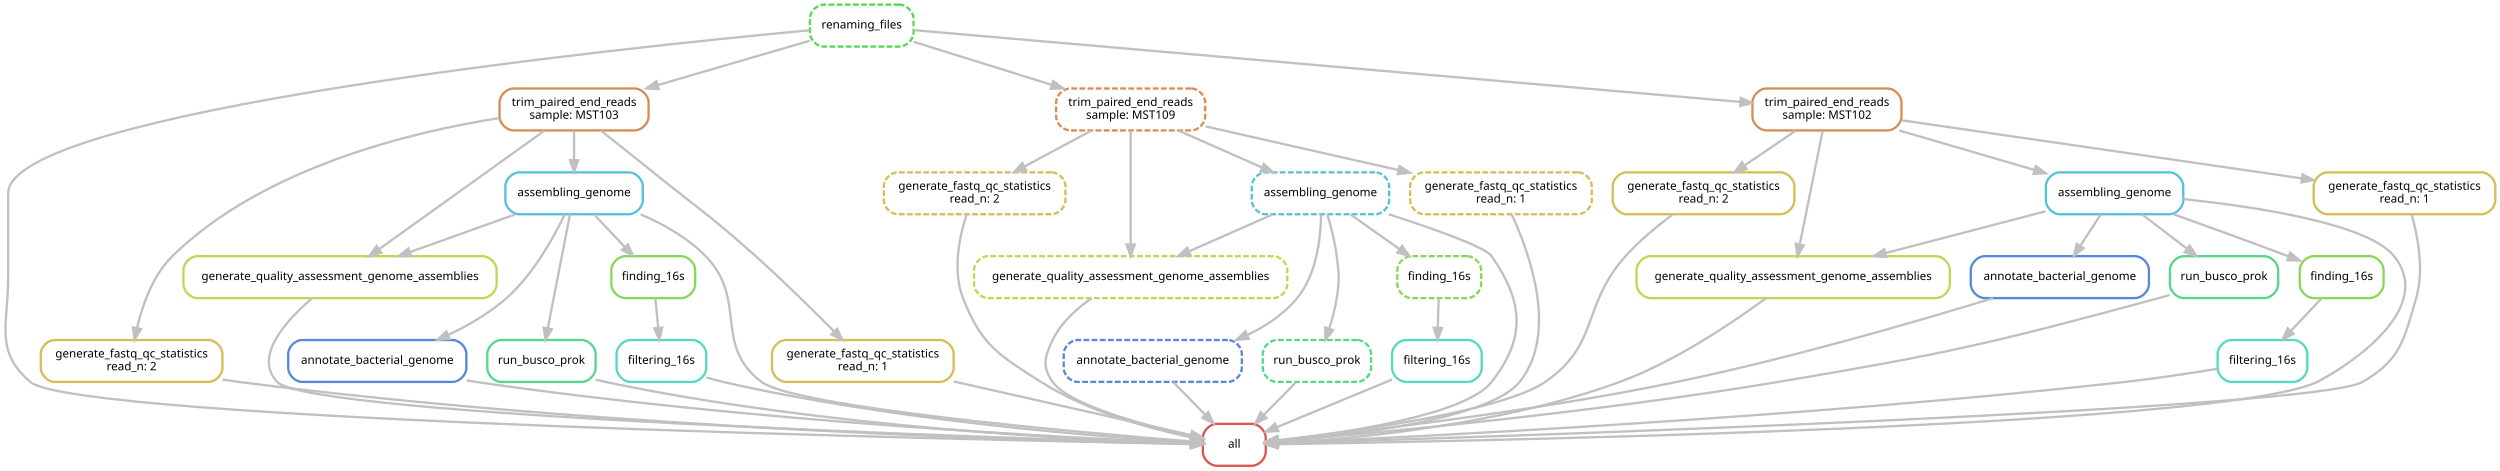
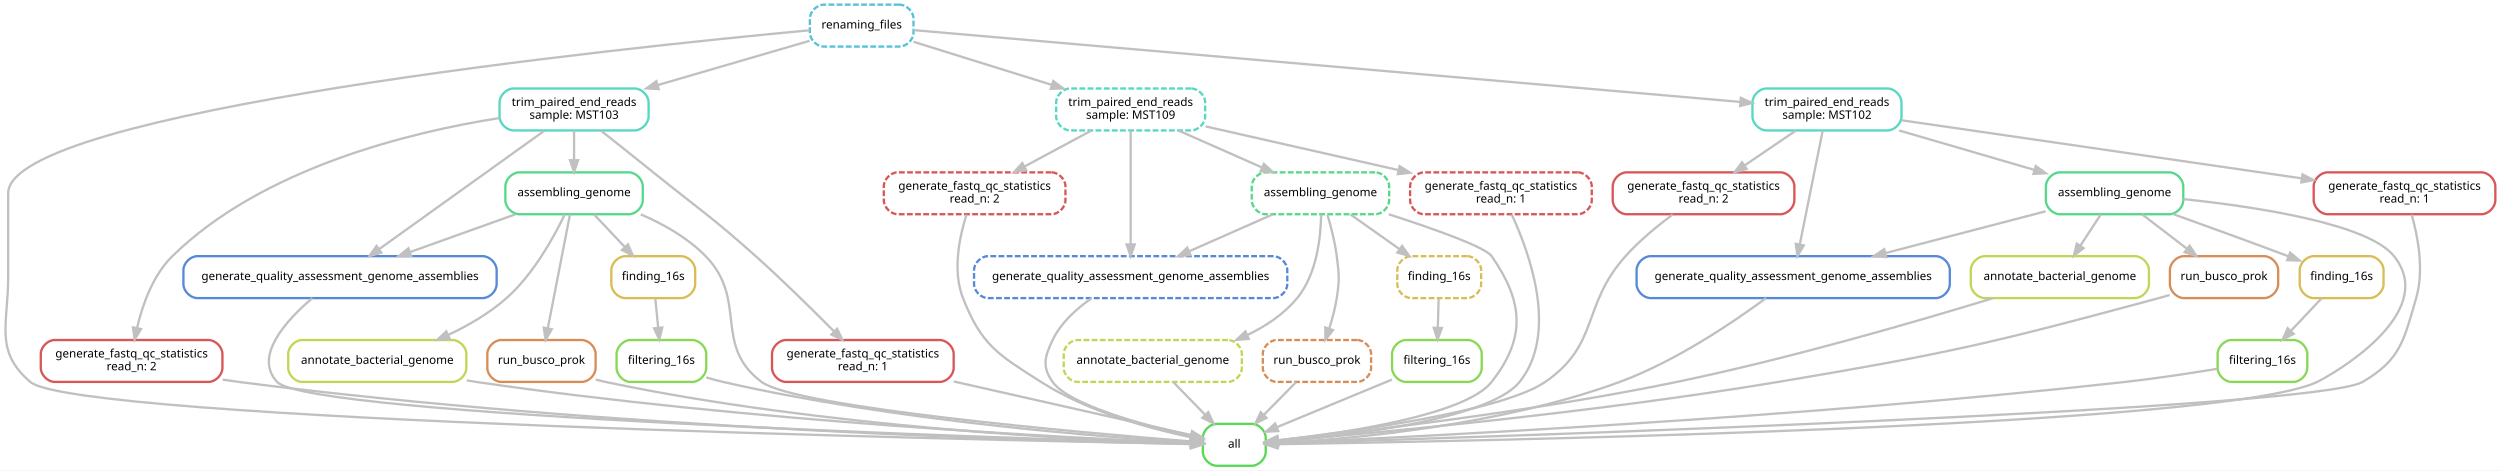
<svg xmlns="http://www.w3.org/2000/svg" width="2147pt" height="404pt" viewBox="0.00 0.00 2147.02 404.00">
  <g id="graph0" class="graph" transform="scale(1 1) rotate(0) translate(4 400)">
    <polygon fill="#ffffff" stroke="transparent" points="-4,4 -4,-400 2143.018,-400 2143.018,4 -4,4" />
    <g id="node1" class="node">
-       <path fill="none" stroke="#d85656" stroke-width="2" d="M1071.018,-36C1071.018,-36 1041.018,-36 1041.018,-36 1035.018,-36 1029.018,-30 1029.018,-24 1029.018,-24 1029.018,-12 1029.018,-12 1029.018,-6 1035.018,0 1041.018,0 1041.018,0 1071.018,0 1071.018,0 1077.018,0 1083.018,-6 1083.018,-12 1083.018,-12 1083.018,-24 1083.018,-24 1083.018,-30 1077.018,-36 1071.018,-36" />
+       <path fill="none" stroke="#59d856" stroke-width="2" d="M1071.018,-36C1071.018,-36 1041.018,-36 1041.018,-36 1035.018,-36 1029.018,-30 1029.018,-24 1029.018,-24 1029.018,-12 1029.018,-12 1029.018,-6 1035.018,0 1041.018,0 1041.018,0 1071.018,0 1071.018,0 1077.018,0 1083.018,-6 1083.018,-12 1083.018,-12 1083.018,-24 1083.018,-24 1083.018,-30 1077.018,-36 1071.018,-36" />
      <text text-anchor="middle" x="1056.018" y="-15.5" font-family="sans" font-size="10.00" fill="#000000">all</text>
    </g>
    <g id="node2" class="node">
-       <path fill="none" stroke="#59d856" stroke-width="2" stroke-dasharray="5,2" d="M768.518,-396C768.518,-396 703.518,-396 703.518,-396 697.518,-396 691.518,-390 691.518,-384 691.518,-384 691.518,-372 691.518,-372 691.518,-366 697.518,-360 703.518,-360 703.518,-360 768.518,-360 768.518,-360 774.518,-360 780.518,-366 780.518,-372 780.518,-372 780.518,-384 780.518,-384 780.518,-390 774.518,-396 768.518,-396" />
+       <path fill="none" stroke="#56c1d8" stroke-width="2" stroke-dasharray="5,2" d="M768.518,-396C768.518,-396 703.518,-396 703.518,-396 697.518,-396 691.518,-390 691.518,-384 691.518,-384 691.518,-372 691.518,-372 691.518,-366 697.518,-360 703.518,-360 703.518,-360 768.518,-360 768.518,-360 774.518,-360 780.518,-366 780.518,-372 780.518,-372 780.518,-384 780.518,-384 780.518,-390 774.518,-396 768.518,-396" />
      <text text-anchor="middle" x="736.018" y="-375.5" font-family="sans" font-size="10.00" fill="#000000">renaming_files</text>
    </g>
    <g id="edge1" class="edge">
      <path fill="none" stroke="#c0c0c0" stroke-width="2" d="M691.269,-373.994C532.124,-359.155 3.018,-304.519 3.018,-234 3.018,-234 3.018,-234 3.018,-162 3.018,-121.118 -9.053,-98.569 22.018,-72 60.654,-38.961 838.591,-22.143 1018.92,-18.68" />
      <polygon fill="#c0c0c0" stroke="#c0c0c0" stroke-width="2" points="1019.043,-22.178 1028.975,-18.489 1018.91,-15.18 1019.043,-22.178" />
    </g>
    <g id="node4" class="node">
-       <path fill="none" stroke="#d88d56" stroke-width="2" d="M541.018,-324C541.018,-324 437.018,-324 437.018,-324 431.018,-324 425.018,-318 425.018,-312 425.018,-312 425.018,-300 425.018,-300 425.018,-294 431.018,-288 437.018,-288 437.018,-288 541.018,-288 541.018,-288 547.018,-288 553.018,-294 553.018,-300 553.018,-300 553.018,-312 553.018,-312 553.018,-318 547.018,-324 541.018,-324" />
+       <path fill="none" stroke="#56d8c1" stroke-width="2" d="M541.018,-324C541.018,-324 437.018,-324 437.018,-324 431.018,-324 425.018,-318 425.018,-312 425.018,-312 425.018,-300 425.018,-300 425.018,-294 431.018,-288 437.018,-288 437.018,-288 541.018,-288 541.018,-288 547.018,-288 553.018,-294 553.018,-300 553.018,-300 553.018,-312 553.018,-312 553.018,-318 547.018,-324 541.018,-324" />
      <text text-anchor="middle" x="489.018" y="-309" font-family="sans" font-size="10.00" fill="#000000">trim_paired_end_reads</text>
      <text text-anchor="middle" x="489.018" y="-298" font-family="sans" font-size="10.00" fill="#000000">sample: MST103</text>
    </g>
    <g id="edge24" class="edge">
      <path fill="none" stroke="#c0c0c0" stroke-width="2" d="M691.288,-364.961C654.917,-354.359 602.903,-339.197 560.729,-326.904" />
      <polygon fill="#c0c0c0" stroke="#c0c0c0" stroke-width="2" points="561.645,-323.525 551.065,-324.087 559.686,-330.245 561.645,-323.525" />
    </g>
    <g id="node6" class="node">
-       <path fill="none" stroke="#d88d56" stroke-width="2" stroke-dasharray="5,2" d="M1019.018,-324C1019.018,-324 915.018,-324 915.018,-324 909.018,-324 903.018,-318 903.018,-312 903.018,-312 903.018,-300 903.018,-300 903.018,-294 909.018,-288 915.018,-288 915.018,-288 1019.018,-288 1019.018,-288 1025.018,-288 1031.018,-294 1031.018,-300 1031.018,-300 1031.018,-312 1031.018,-312 1031.018,-318 1025.018,-324 1019.018,-324" />
+       <path fill="none" stroke="#56d8c1" stroke-width="2" stroke-dasharray="5,2" d="M1019.018,-324C1019.018,-324 915.018,-324 915.018,-324 909.018,-324 903.018,-318 903.018,-312 903.018,-312 903.018,-300 903.018,-300 903.018,-294 909.018,-288 915.018,-288 915.018,-288 1019.018,-288 1019.018,-288 1025.018,-288 1031.018,-294 1031.018,-300 1031.018,-300 1031.018,-312 1031.018,-312 1031.018,-318 1025.018,-324 1019.018,-324" />
      <text text-anchor="middle" x="967.018" y="-309" font-family="sans" font-size="10.00" fill="#000000">trim_paired_end_reads</text>
      <text text-anchor="middle" x="967.018" y="-298" font-family="sans" font-size="10.00" fill="#000000">sample: MST109</text>
    </g>
    <g id="edge26" class="edge">
      <path fill="none" stroke="#c0c0c0" stroke-width="2" d="M780.557,-364.118C814.135,-353.652 860.776,-339.114 899.01,-327.197" />
      <polygon fill="#c0c0c0" stroke="#c0c0c0" stroke-width="2" points="900.538,-330.387 909.043,-324.07 898.455,-323.704 900.538,-330.387" />
    </g>
    <g id="node8" class="node">
-       <path fill="none" stroke="#d88d56" stroke-width="2" d="M1617.018,-324C1617.018,-324 1513.018,-324 1513.018,-324 1507.018,-324 1501.018,-318 1501.018,-312 1501.018,-312 1501.018,-300 1501.018,-300 1501.018,-294 1507.018,-288 1513.018,-288 1513.018,-288 1617.018,-288 1617.018,-288 1623.018,-288 1629.018,-294 1629.018,-300 1629.018,-300 1629.018,-312 1629.018,-312 1629.018,-318 1623.018,-324 1617.018,-324" />
+       <path fill="none" stroke="#56d8c1" stroke-width="2" d="M1617.018,-324C1617.018,-324 1513.018,-324 1513.018,-324 1507.018,-324 1501.018,-318 1501.018,-312 1501.018,-312 1501.018,-300 1501.018,-300 1501.018,-294 1507.018,-288 1513.018,-288 1513.018,-288 1617.018,-288 1617.018,-288 1623.018,-288 1629.018,-294 1629.018,-300 1629.018,-300 1629.018,-312 1629.018,-312 1629.018,-318 1623.018,-324 1617.018,-324" />
      <text text-anchor="middle" x="1565.018" y="-309" font-family="sans" font-size="10.00" fill="#000000">trim_paired_end_reads</text>
      <text text-anchor="middle" x="1565.018" y="-298" font-family="sans" font-size="10.00" fill="#000000">sample: MST102</text>
    </g>
    <g id="edge28" class="edge">
      <path fill="none" stroke="#c0c0c0" stroke-width="2" d="M780.588,-374.129C915.798,-362.386 1322.333,-327.077 1490.721,-312.453" />
      <polygon fill="#c0c0c0" stroke="#c0c0c0" stroke-width="2" points="1491.078,-315.935 1500.738,-311.583 1490.473,-308.961 1491.078,-315.935" />
    </g>
    <g id="node3" class="node">
-       <path fill="none" stroke="#d8bc56" stroke-width="2" d="M803.018,-108C803.018,-108 671.018,-108 671.018,-108 665.018,-108 659.018,-102 659.018,-96 659.018,-96 659.018,-84 659.018,-84 659.018,-78 665.018,-72 671.018,-72 671.018,-72 803.018,-72 803.018,-72 809.018,-72 815.018,-78 815.018,-84 815.018,-84 815.018,-96 815.018,-96 815.018,-102 809.018,-108 803.018,-108" />
+       <path fill="none" stroke="#d85656" stroke-width="2" d="M803.018,-108C803.018,-108 671.018,-108 671.018,-108 665.018,-108 659.018,-102 659.018,-96 659.018,-96 659.018,-84 659.018,-84 659.018,-78 665.018,-72 671.018,-72 671.018,-72 803.018,-72 803.018,-72 809.018,-72 815.018,-78 815.018,-84 815.018,-84 815.018,-96 815.018,-96 815.018,-102 809.018,-108 803.018,-108" />
      <text text-anchor="middle" x="737.018" y="-93" font-family="sans" font-size="10.00" fill="#000000">generate_fastq_qc_statistics</text>
      <text text-anchor="middle" x="737.018" y="-82" font-family="sans" font-size="10.00" fill="#000000">read_n: 1</text>
    </g>
    <g id="edge2" class="edge">
      <path fill="none" stroke="#c0c0c0" stroke-width="2" d="M815.054,-72.387C879.802,-57.773 969.034,-37.633 1018.741,-26.413" />
      <polygon fill="#c0c0c0" stroke="#c0c0c0" stroke-width="2" points="1019.741,-29.776 1028.725,-24.16 1018.2,-22.948 1019.741,-29.776" />
    </g>
    <g id="edge23" class="edge">
      <path fill="none" stroke="#c0c0c0" stroke-width="2" d="M512.061,-287.836C525.26,-277.399 542.112,-264.015 557.018,-252 596.361,-220.286 607.363,-213.702 645.018,-180 668.472,-159.007 693.973,-133.865 712.165,-115.497" />
      <polygon fill="#c0c0c0" stroke="#c0c0c0" stroke-width="2" points="714.957,-117.65 719.487,-108.072 709.973,-112.735 714.957,-117.65" />
    </g>
    <g id="node9" class="node">
-       <path fill="none" stroke="#d8bc56" stroke-width="2" d="M175.018,-108C175.018,-108 43.018,-108 43.018,-108 37.018,-108 31.018,-102 31.018,-96 31.018,-96 31.018,-84 31.018,-84 31.018,-78 37.018,-72 43.018,-72 43.018,-72 175.018,-72 175.018,-72 181.018,-72 187.018,-78 187.018,-84 187.018,-84 187.018,-96 187.018,-96 187.018,-102 181.018,-108 175.018,-108" />
+       <path fill="none" stroke="#d85656" stroke-width="2" d="M175.018,-108C175.018,-108 43.018,-108 43.018,-108 37.018,-108 31.018,-102 31.018,-96 31.018,-96 31.018,-84 31.018,-84 31.018,-78 37.018,-72 43.018,-72 43.018,-72 175.018,-72 175.018,-72 181.018,-72 187.018,-78 187.018,-84 187.018,-84 187.018,-96 187.018,-96 187.018,-102 181.018,-108 175.018,-108" />
      <text text-anchor="middle" x="109.018" y="-93" font-family="sans" font-size="10.00" fill="#000000">generate_fastq_qc_statistics</text>
      <text text-anchor="middle" x="109.018" y="-82" font-family="sans" font-size="10.00" fill="#000000">read_n: 2</text>
    </g>
    <g id="edge29" class="edge">
      <path fill="none" stroke="#c0c0c0" stroke-width="2" d="M424.928,-298.629C348.559,-286.617 221.573,-255.964 144.018,-180 127.165,-163.493 118.264,-137.942 113.666,-118.275" />
      <polygon fill="#c0c0c0" stroke="#c0c0c0" stroke-width="2" points="117.058,-117.399 111.582,-108.329 110.207,-118.834 117.058,-117.399" />
    </g>
    <g id="node12" class="node">
-       <path fill="none" stroke="#56c1d8" stroke-width="2" d="M536.018,-252C536.018,-252 442.018,-252 442.018,-252 436.018,-252 430.018,-246 430.018,-240 430.018,-240 430.018,-228 430.018,-228 430.018,-222 436.018,-216 442.018,-216 442.018,-216 536.018,-216 536.018,-216 542.018,-216 548.018,-222 548.018,-228 548.018,-228 548.018,-240 548.018,-240 548.018,-246 542.018,-252 536.018,-252" />
+       <path fill="none" stroke="#56d88a" stroke-width="2" d="M536.018,-252C536.018,-252 442.018,-252 442.018,-252 436.018,-252 430.018,-246 430.018,-240 430.018,-240 430.018,-228 430.018,-228 430.018,-222 436.018,-216 442.018,-216 442.018,-216 536.018,-216 536.018,-216 542.018,-216 548.018,-222 548.018,-228 548.018,-228 548.018,-240 548.018,-240 548.018,-246 542.018,-252 536.018,-252" />
      <text text-anchor="middle" x="489.018" y="-231.5" font-family="sans" font-size="10.00" fill="#000000">assembling_genome</text>
    </g>
    <g id="edge32" class="edge">
      <path fill="none" stroke="#c0c0c0" stroke-width="2" d="M489.018,-287.831C489.018,-280.131 489.018,-270.974 489.018,-262.417" />
      <polygon fill="#c0c0c0" stroke="#c0c0c0" stroke-width="2" points="492.518,-262.413 489.018,-252.413 485.518,-262.413 492.518,-262.413" />
    </g>
    <g id="node15" class="node">
-       <path fill="none" stroke="#bed856" stroke-width="2" d="M410.518,-180C410.518,-180 165.518,-180 165.518,-180 159.518,-180 153.518,-174 153.518,-168 153.518,-168 153.518,-156 153.518,-156 153.518,-150 159.518,-144 165.518,-144 165.518,-144 410.518,-144 410.518,-144 416.518,-144 422.518,-150 422.518,-156 422.518,-156 422.518,-168 422.518,-168 422.518,-174 416.518,-180 410.518,-180" />
+       <path fill="none" stroke="#568ad8" stroke-width="2" d="M410.518,-180C410.518,-180 165.518,-180 165.518,-180 159.518,-180 153.518,-174 153.518,-168 153.518,-168 153.518,-156 153.518,-156 153.518,-150 159.518,-144 165.518,-144 165.518,-144 410.518,-144 410.518,-144 416.518,-144 422.518,-150 422.518,-156 422.518,-156 422.518,-168 422.518,-168 422.518,-174 416.518,-180 410.518,-180" />
      <text text-anchor="middle" x="288.018" y="-159.5" font-family="sans" font-size="10.00" fill="#000000">generate_quality_assessment_genome_assemblies</text>
    </g>
    <g id="edge36" class="edge">
      <path fill="none" stroke="#c0c0c0" stroke-width="2" d="M463.561,-287.762C427.541,-261.957 361.64,-214.744 321.634,-186.083" />
      <polygon fill="#c0c0c0" stroke="#c0c0c0" stroke-width="2" points="323.435,-183.068 313.268,-180.09 319.358,-188.759 323.435,-183.068" />
    </g>
    <g id="node5" class="node">
-       <path fill="none" stroke="#d8bc56" stroke-width="2" stroke-dasharray="5,2" d="M1351.018,-252C1351.018,-252 1219.018,-252 1219.018,-252 1213.018,-252 1207.018,-246 1207.018,-240 1207.018,-240 1207.018,-228 1207.018,-228 1207.018,-222 1213.018,-216 1219.018,-216 1219.018,-216 1351.018,-216 1351.018,-216 1357.018,-216 1363.018,-222 1363.018,-228 1363.018,-228 1363.018,-240 1363.018,-240 1363.018,-246 1357.018,-252 1351.018,-252" />
+       <path fill="none" stroke="#d85656" stroke-width="2" stroke-dasharray="5,2" d="M1351.018,-252C1351.018,-252 1219.018,-252 1219.018,-252 1213.018,-252 1207.018,-246 1207.018,-240 1207.018,-240 1207.018,-228 1207.018,-228 1207.018,-222 1213.018,-216 1219.018,-216 1219.018,-216 1351.018,-216 1351.018,-216 1357.018,-216 1363.018,-222 1363.018,-228 1363.018,-228 1363.018,-240 1363.018,-240 1363.018,-246 1357.018,-252 1351.018,-252" />
      <text text-anchor="middle" x="1285.018" y="-237" font-family="sans" font-size="10.00" fill="#000000">generate_fastq_qc_statistics</text>
      <text text-anchor="middle" x="1285.018" y="-226" font-family="sans" font-size="10.00" fill="#000000">read_n: 1</text>
    </g>
    <g id="edge3" class="edge">
      <path fill="none" stroke="#c0c0c0" stroke-width="2" d="M1294.247,-215.853C1309.415,-183.182 1334.742,-113.967 1301.018,-72 1275.42,-40.146 1155.717,-25.977 1093.617,-20.681" />
      <polygon fill="#c0c0c0" stroke="#c0c0c0" stroke-width="2" points="1093.699,-17.176 1083.447,-19.849 1093.129,-24.153 1093.699,-17.176" />
    </g>
    <g id="edge25" class="edge">
      <path fill="none" stroke="#c0c0c0" stroke-width="2" d="M1031.37,-291.43C1079.024,-280.64 1144.512,-265.813 1197.008,-253.927" />
      <polygon fill="#c0c0c0" stroke="#c0c0c0" stroke-width="2" points="1198.007,-257.289 1206.988,-251.667 1196.461,-250.462 1198.007,-257.289" />
    </g>
    <g id="node10" class="node">
-       <path fill="none" stroke="#d8bc56" stroke-width="2" stroke-dasharray="5,2" d="M899.018,-252C899.018,-252 767.018,-252 767.018,-252 761.018,-252 755.018,-246 755.018,-240 755.018,-240 755.018,-228 755.018,-228 755.018,-222 761.018,-216 767.018,-216 767.018,-216 899.018,-216 899.018,-216 905.018,-216 911.018,-222 911.018,-228 911.018,-228 911.018,-240 911.018,-240 911.018,-246 905.018,-252 899.018,-252" />
+       <path fill="none" stroke="#d85656" stroke-width="2" stroke-dasharray="5,2" d="M899.018,-252C899.018,-252 767.018,-252 767.018,-252 761.018,-252 755.018,-246 755.018,-240 755.018,-240 755.018,-228 755.018,-228 755.018,-222 761.018,-216 767.018,-216 767.018,-216 899.018,-216 899.018,-216 905.018,-216 911.018,-222 911.018,-228 911.018,-228 911.018,-240 911.018,-240 911.018,-246 905.018,-252 899.018,-252" />
      <text text-anchor="middle" x="833.018" y="-237" font-family="sans" font-size="10.00" fill="#000000">generate_fastq_qc_statistics</text>
      <text text-anchor="middle" x="833.018" y="-226" font-family="sans" font-size="10.00" fill="#000000">read_n: 2</text>
    </g>
    <g id="edge30" class="edge">
      <path fill="none" stroke="#c0c0c0" stroke-width="2" d="M933.204,-287.831C915.747,-278.452 894.269,-266.911 875.683,-256.924" />
      <polygon fill="#c0c0c0" stroke="#c0c0c0" stroke-width="2" points="877.286,-253.813 866.821,-252.163 873.973,-259.979 877.286,-253.813" />
    </g>
    <g id="node13" class="node">
-       <path fill="none" stroke="#56c1d8" stroke-width="2" stroke-dasharray="5,2" d="M1177.018,-252C1177.018,-252 1083.018,-252 1083.018,-252 1077.018,-252 1071.018,-246 1071.018,-240 1071.018,-240 1071.018,-228 1071.018,-228 1071.018,-222 1077.018,-216 1083.018,-216 1083.018,-216 1177.018,-216 1177.018,-216 1183.018,-216 1189.018,-222 1189.018,-228 1189.018,-228 1189.018,-240 1189.018,-240 1189.018,-246 1183.018,-252 1177.018,-252" />
+       <path fill="none" stroke="#56d88a" stroke-width="2" stroke-dasharray="5,2" d="M1177.018,-252C1177.018,-252 1083.018,-252 1083.018,-252 1077.018,-252 1071.018,-246 1071.018,-240 1071.018,-240 1071.018,-228 1071.018,-228 1071.018,-222 1077.018,-216 1083.018,-216 1083.018,-216 1177.018,-216 1177.018,-216 1183.018,-216 1189.018,-222 1189.018,-228 1189.018,-228 1189.018,-240 1189.018,-240 1189.018,-246 1183.018,-252 1177.018,-252" />
      <text text-anchor="middle" x="1130.018" y="-231.5" font-family="sans" font-size="10.00" fill="#000000">assembling_genome</text>
    </g>
    <g id="edge33" class="edge">
      <path fill="none" stroke="#c0c0c0" stroke-width="2" d="M1008.149,-287.831C1029.95,-278.202 1056.906,-266.295 1079.918,-256.13" />
      <polygon fill="#c0c0c0" stroke="#c0c0c0" stroke-width="2" points="1081.448,-259.28 1089.182,-252.038 1078.62,-252.877 1081.448,-259.28" />
    </g>
    <g id="node16" class="node">
-       <path fill="none" stroke="#bed856" stroke-width="2" stroke-dasharray="5,2" d="M1089.518,-180C1089.518,-180 844.518,-180 844.518,-180 838.518,-180 832.518,-174 832.518,-168 832.518,-168 832.518,-156 832.518,-156 832.518,-150 838.518,-144 844.518,-144 844.518,-144 1089.518,-144 1089.518,-144 1095.518,-144 1101.518,-150 1101.518,-156 1101.518,-156 1101.518,-168 1101.518,-168 1101.518,-174 1095.518,-180 1089.518,-180" />
+       <path fill="none" stroke="#568ad8" stroke-width="2" stroke-dasharray="5,2" d="M1089.518,-180C1089.518,-180 844.518,-180 844.518,-180 838.518,-180 832.518,-174 832.518,-168 832.518,-168 832.518,-156 832.518,-156 832.518,-150 838.518,-144 844.518,-144 844.518,-144 1089.518,-144 1089.518,-144 1095.518,-144 1101.518,-150 1101.518,-156 1101.518,-156 1101.518,-168 1101.518,-168 1101.518,-174 1095.518,-180 1089.518,-180" />
      <text text-anchor="middle" x="967.018" y="-159.5" font-family="sans" font-size="10.00" fill="#000000">generate_quality_assessment_genome_assemblies</text>
    </g>
    <g id="edge38" class="edge">
      <path fill="none" stroke="#c0c0c0" stroke-width="2" d="M967.018,-287.762C967.018,-263.201 967.018,-219.247 967.018,-190.354" />
      <polygon fill="#c0c0c0" stroke="#c0c0c0" stroke-width="2" points="970.518,-190.09 967.018,-180.09 963.518,-190.09 970.518,-190.09" />
    </g>
    <g id="node7" class="node">
-       <path fill="none" stroke="#d8bc56" stroke-width="2" d="M2127.018,-252C2127.018,-252 1995.018,-252 1995.018,-252 1989.018,-252 1983.018,-246 1983.018,-240 1983.018,-240 1983.018,-228 1983.018,-228 1983.018,-222 1989.018,-216 1995.018,-216 1995.018,-216 2127.018,-216 2127.018,-216 2133.018,-216 2139.018,-222 2139.018,-228 2139.018,-228 2139.018,-240 2139.018,-240 2139.018,-246 2133.018,-252 2127.018,-252" />
+       <path fill="none" stroke="#d85656" stroke-width="2" d="M2127.018,-252C2127.018,-252 1995.018,-252 1995.018,-252 1989.018,-252 1983.018,-246 1983.018,-240 1983.018,-240 1983.018,-228 1983.018,-228 1983.018,-222 1989.018,-216 1995.018,-216 1995.018,-216 2127.018,-216 2127.018,-216 2133.018,-216 2139.018,-222 2139.018,-228 2139.018,-228 2139.018,-240 2139.018,-240 2139.018,-246 2133.018,-252 2127.018,-252" />
      <text text-anchor="middle" x="2061.018" y="-237" font-family="sans" font-size="10.00" fill="#000000">generate_fastq_qc_statistics</text>
      <text text-anchor="middle" x="2061.018" y="-226" font-family="sans" font-size="10.00" fill="#000000">read_n: 1</text>
    </g>
    <g id="edge4" class="edge">
      <path fill="none" stroke="#c0c0c0" stroke-width="2" d="M2067.158,-215.709C2072.402,-197.264 2078.072,-168.144 2071.018,-144 2060.368,-107.551 2057.801,-91.163 2025.018,-72 1984.1,-48.082 1266.336,-24.487 1093.316,-19.129" />
      <polygon fill="#c0c0c0" stroke="#c0c0c0" stroke-width="2" points="1093.279,-15.626 1083.176,-18.817 1093.063,-22.623 1093.279,-15.626" />
    </g>
    <g id="edge27" class="edge">
      <path fill="none" stroke="#c0c0c0" stroke-width="2" d="M1629.099,-296.698C1716.702,-283.981 1874.203,-261.118 1972.873,-246.795" />
      <polygon fill="#c0c0c0" stroke="#c0c0c0" stroke-width="2" points="1973.432,-250.251 1982.826,-245.35 1972.427,-243.323 1973.432,-250.251" />
    </g>
    <g id="node11" class="node">
-       <path fill="none" stroke="#d8bc56" stroke-width="2" d="M1525.018,-252C1525.018,-252 1393.018,-252 1393.018,-252 1387.018,-252 1381.018,-246 1381.018,-240 1381.018,-240 1381.018,-228 1381.018,-228 1381.018,-222 1387.018,-216 1393.018,-216 1393.018,-216 1525.018,-216 1525.018,-216 1531.018,-216 1537.018,-222 1537.018,-228 1537.018,-228 1537.018,-240 1537.018,-240 1537.018,-246 1531.018,-252 1525.018,-252" />
+       <path fill="none" stroke="#d85656" stroke-width="2" d="M1525.018,-252C1525.018,-252 1393.018,-252 1393.018,-252 1387.018,-252 1381.018,-246 1381.018,-240 1381.018,-240 1381.018,-228 1381.018,-228 1381.018,-222 1387.018,-216 1393.018,-216 1393.018,-216 1525.018,-216 1525.018,-216 1531.018,-216 1537.018,-222 1537.018,-228 1537.018,-228 1537.018,-240 1537.018,-240 1537.018,-246 1531.018,-252 1525.018,-252" />
      <text text-anchor="middle" x="1459.018" y="-237" font-family="sans" font-size="10.00" fill="#000000">generate_fastq_qc_statistics</text>
      <text text-anchor="middle" x="1459.018" y="-226" font-family="sans" font-size="10.00" fill="#000000">read_n: 2</text>
    </g>
    <g id="edge31" class="edge">
      <path fill="none" stroke="#c0c0c0" stroke-width="2" d="M1538.269,-287.831C1524.962,-278.793 1508.702,-267.748 1494.38,-258.02" />
      <polygon fill="#c0c0c0" stroke="#c0c0c0" stroke-width="2" points="1495.996,-254.886 1485.757,-252.163 1492.063,-260.677 1495.996,-254.886" />
    </g>
    <g id="node14" class="node">
-       <path fill="none" stroke="#56c1d8" stroke-width="2" d="M1859.018,-252C1859.018,-252 1765.018,-252 1765.018,-252 1759.018,-252 1753.018,-246 1753.018,-240 1753.018,-240 1753.018,-228 1753.018,-228 1753.018,-222 1759.018,-216 1765.018,-216 1765.018,-216 1859.018,-216 1859.018,-216 1865.018,-216 1871.018,-222 1871.018,-228 1871.018,-228 1871.018,-240 1871.018,-240 1871.018,-246 1865.018,-252 1859.018,-252" />
+       <path fill="none" stroke="#56d88a" stroke-width="2" d="M1859.018,-252C1859.018,-252 1765.018,-252 1765.018,-252 1759.018,-252 1753.018,-246 1753.018,-240 1753.018,-240 1753.018,-228 1753.018,-228 1753.018,-222 1759.018,-216 1765.018,-216 1765.018,-216 1859.018,-216 1859.018,-216 1865.018,-216 1871.018,-222 1871.018,-228 1871.018,-228 1871.018,-240 1871.018,-240 1871.018,-246 1865.018,-252 1859.018,-252" />
      <text text-anchor="middle" x="1812.018" y="-231.5" font-family="sans" font-size="10.00" fill="#000000">assembling_genome</text>
    </g>
    <g id="edge34" class="edge">
      <path fill="none" stroke="#c0c0c0" stroke-width="2" d="M1627.027,-287.924C1662.295,-277.644 1706.545,-264.745 1742.924,-254.141" />
      <polygon fill="#c0c0c0" stroke="#c0c0c0" stroke-width="2" points="1744.341,-257.373 1752.962,-251.215 1742.382,-250.653 1744.341,-257.373" />
    </g>
    <g id="node17" class="node">
-       <path fill="none" stroke="#bed856" stroke-width="2" d="M1658.518,-180C1658.518,-180 1413.518,-180 1413.518,-180 1407.518,-180 1401.518,-174 1401.518,-168 1401.518,-168 1401.518,-156 1401.518,-156 1401.518,-150 1407.518,-144 1413.518,-144 1413.518,-144 1658.518,-144 1658.518,-144 1664.518,-144 1670.518,-150 1670.518,-156 1670.518,-156 1670.518,-168 1670.518,-168 1670.518,-174 1664.518,-180 1658.518,-180" />
+       <path fill="none" stroke="#568ad8" stroke-width="2" d="M1658.518,-180C1658.518,-180 1413.518,-180 1413.518,-180 1407.518,-180 1401.518,-174 1401.518,-168 1401.518,-168 1401.518,-156 1401.518,-156 1401.518,-150 1407.518,-144 1413.518,-144 1413.518,-144 1658.518,-144 1658.518,-144 1664.518,-144 1670.518,-150 1670.518,-156 1670.518,-156 1670.518,-168 1670.518,-168 1670.518,-174 1664.518,-180 1658.518,-180" />
      <text text-anchor="middle" x="1536.018" y="-159.5" font-family="sans" font-size="10.00" fill="#000000">generate_quality_assessment_genome_assemblies</text>
    </g>
    <g id="edge40" class="edge">
      <path fill="none" stroke="#c0c0c0" stroke-width="2" d="M1561.345,-287.762C1556.377,-263.093 1547.469,-218.86 1541.651,-189.973" />
      <polygon fill="#c0c0c0" stroke="#c0c0c0" stroke-width="2" points="1545.066,-189.202 1539.661,-180.09 1538.204,-190.584 1545.066,-189.202" />
    </g>
    <g id="edge5" class="edge">
      <path fill="none" stroke="#c0c0c0" stroke-width="2" d="M187.202,-73.985C191.867,-73.253 196.498,-72.582 201.018,-72 515.682,-31.456 899.59,-20.986 1018.873,-18.622" />
      <polygon fill="#c0c0c0" stroke="#c0c0c0" stroke-width="2" points="1019.01,-22.12 1028.941,-18.429 1018.876,-15.121 1019.01,-22.12" />
    </g>
    <g id="edge6" class="edge">
      <path fill="none" stroke="#c0c0c0" stroke-width="2" d="M826.081,-215.748C820.097,-197.079 813.754,-167.555 823.018,-144 839.017,-103.321 853.168,-95.512 890.018,-72 930.245,-46.333 983.787,-31.811 1019.045,-24.434" />
      <polygon fill="#c0c0c0" stroke="#c0c0c0" stroke-width="2" points="1019.805,-27.852 1028.922,-22.455 1018.429,-20.988 1019.805,-27.852" />
    </g>
    <g id="edge7" class="edge">
      <path fill="none" stroke="#c0c0c0" stroke-width="2" d="M1432.509,-215.778C1419.449,-206.053 1403.979,-193.353 1392.018,-180 1354.013,-137.573 1369.999,-104.205 1323.018,-72 1286.067,-46.671 1157.578,-29.257 1093.273,-21.915" />
      <polygon fill="#c0c0c0" stroke="#c0c0c0" stroke-width="2" points="1093.485,-18.417 1083.157,-20.783 1092.706,-25.374 1093.485,-18.417" />
    </g>
    <g id="edge8" class="edge">
      <path fill="none" stroke="#c0c0c0" stroke-width="2" d="M546.289,-215.895C565.886,-207.467 586.705,-195.741 602.018,-180 638.645,-142.349 607.961,-103.47 650.018,-72 679.342,-50.057 924.428,-28.458 1018.997,-20.861" />
      <polygon fill="#c0c0c0" stroke="#c0c0c0" stroke-width="2" points="1019.287,-24.349 1028.978,-20.067 1018.732,-17.372 1019.287,-24.349" />
    </g>
    <g id="edge35" class="edge">
      <path fill="none" stroke="#c0c0c0" stroke-width="2" d="M438.556,-215.924C411.079,-206.082 376.9,-193.839 348.059,-183.507" />
      <polygon fill="#c0c0c0" stroke="#c0c0c0" stroke-width="2" points="349.094,-180.161 338.5,-180.083 346.734,-186.75 349.094,-180.161" />
    </g>
    <g id="node18" class="node">
-       <path fill="none" stroke="#568ad8" stroke-width="2" d="M384.518,-108C384.518,-108 255.518,-108 255.518,-108 249.518,-108 243.518,-102 243.518,-96 243.518,-96 243.518,-84 243.518,-84 243.518,-78 249.518,-72 255.518,-72 255.518,-72 384.518,-72 384.518,-72 390.518,-72 396.518,-78 396.518,-84 396.518,-84 396.518,-96 396.518,-96 396.518,-102 390.518,-108 384.518,-108" />
+       <path fill="none" stroke="#bed856" stroke-width="2" d="M384.518,-108C384.518,-108 255.518,-108 255.518,-108 249.518,-108 243.518,-102 243.518,-96 243.518,-96 243.518,-84 243.518,-84 243.518,-78 249.518,-72 255.518,-72 255.518,-72 384.518,-72 384.518,-72 390.518,-72 396.518,-78 396.518,-84 396.518,-84 396.518,-96 396.518,-96 396.518,-102 390.518,-108 384.518,-108" />
      <text text-anchor="middle" x="320.018" y="-87.5" font-family="sans" font-size="10.00" fill="#000000">annotate_bacterial_genome</text>
    </g>
    <g id="edge41" class="edge">
      <path fill="none" stroke="#c0c0c0" stroke-width="2" d="M480.94,-215.683C471.425,-195.857 453.964,-164.352 431.018,-144 416.543,-131.162 398.473,-120.663 381.143,-112.45" />
      <polygon fill="#c0c0c0" stroke="#c0c0c0" stroke-width="2" points="382.171,-109.073 371.619,-108.122 379.275,-115.445 382.171,-109.073" />
    </g>
    <g id="node21" class="node">
-       <path fill="none" stroke="#56d88a" stroke-width="2" d="M495.518,-108C495.518,-108 426.518,-108 426.518,-108 420.518,-108 414.518,-102 414.518,-96 414.518,-96 414.518,-84 414.518,-84 414.518,-78 420.518,-72 426.518,-72 426.518,-72 495.518,-72 495.518,-72 501.518,-72 507.518,-78 507.518,-84 507.518,-84 507.518,-96 507.518,-96 507.518,-102 501.518,-108 495.518,-108" />
+       <path fill="none" stroke="#d88d56" stroke-width="2" d="M495.518,-108C495.518,-108 426.518,-108 426.518,-108 420.518,-108 414.518,-102 414.518,-96 414.518,-96 414.518,-84 414.518,-84 414.518,-78 420.518,-72 426.518,-72 426.518,-72 495.518,-72 495.518,-72 501.518,-72 507.518,-78 507.518,-84 507.518,-84 507.518,-96 507.518,-96 507.518,-102 501.518,-108 495.518,-108" />
      <text text-anchor="middle" x="461.018" y="-87.5" font-family="sans" font-size="10.00" fill="#000000">run_busco_prok</text>
    </g>
    <g id="edge44" class="edge">
      <path fill="none" stroke="#c0c0c0" stroke-width="2" d="M485.471,-215.762C480.675,-191.093 472.074,-146.86 466.457,-117.973" />
      <polygon fill="#c0c0c0" stroke="#c0c0c0" stroke-width="2" points="469.88,-117.238 464.535,-108.09 463.008,-118.574 469.88,-117.238" />
    </g>
    <g id="node25" class="node">
-       <path fill="none" stroke="#88d856" stroke-width="2" d="M581.018,-180C581.018,-180 533.018,-180 533.018,-180 527.018,-180 521.018,-174 521.018,-168 521.018,-168 521.018,-156 521.018,-156 521.018,-150 527.018,-144 533.018,-144 533.018,-144 581.018,-144 581.018,-144 587.018,-144 593.018,-150 593.018,-156 593.018,-156 593.018,-168 593.018,-168 593.018,-174 587.018,-180 581.018,-180" />
+       <path fill="none" stroke="#d8bc56" stroke-width="2" d="M581.018,-180C581.018,-180 533.018,-180 533.018,-180 527.018,-180 521.018,-174 521.018,-168 521.018,-168 521.018,-156 521.018,-156 521.018,-150 527.018,-144 533.018,-144 533.018,-144 581.018,-144 581.018,-144 587.018,-144 593.018,-150 593.018,-156 593.018,-156 593.018,-168 593.018,-168 593.018,-174 587.018,-180 581.018,-180" />
      <text text-anchor="middle" x="557.018" y="-159.5" font-family="sans" font-size="10.00" fill="#000000">finding_16s</text>
    </g>
    <g id="edge48" class="edge">
      <path fill="none" stroke="#c0c0c0" stroke-width="2" d="M506.177,-215.831C514.169,-207.369 523.822,-197.149 532.559,-187.897" />
      <polygon fill="#c0c0c0" stroke="#c0c0c0" stroke-width="2" points="535.306,-190.087 539.627,-180.413 530.216,-185.28 535.306,-190.087" />
    </g>
    <g id="edge9" class="edge">
      <path fill="none" stroke="#c0c0c0" stroke-width="2" d="M1188.629,-215.989C1227.183,-203.553 1271.513,-187.887 1277.018,-180 1304.491,-140.64 1306.658,-109.755 1277.018,-72 1254.574,-43.412 1150.176,-28.019 1093.262,-21.625" />
      <polygon fill="#c0c0c0" stroke="#c0c0c0" stroke-width="2" points="1093.538,-18.134 1083.218,-20.534 1092.782,-25.093 1093.538,-18.134" />
    </g>
    <g id="edge37" class="edge">
      <path fill="none" stroke="#c0c0c0" stroke-width="2" d="M1088.886,-215.831C1067.086,-206.202 1040.13,-194.295 1017.117,-184.13" />
      <polygon fill="#c0c0c0" stroke="#c0c0c0" stroke-width="2" points="1018.415,-180.877 1007.854,-180.038 1015.587,-187.28 1018.415,-180.877" />
    </g>
    <g id="node19" class="node">
-       <path fill="none" stroke="#568ad8" stroke-width="2" stroke-dasharray="5,2" d="M1050.518,-108C1050.518,-108 921.518,-108 921.518,-108 915.518,-108 909.518,-102 909.518,-96 909.518,-96 909.518,-84 909.518,-84 909.518,-78 915.518,-72 921.518,-72 921.518,-72 1050.518,-72 1050.518,-72 1056.518,-72 1062.518,-78 1062.518,-84 1062.518,-84 1062.518,-96 1062.518,-96 1062.518,-102 1056.518,-108 1050.518,-108" />
+       <path fill="none" stroke="#bed856" stroke-width="2" stroke-dasharray="5,2" d="M1050.518,-108C1050.518,-108 921.518,-108 921.518,-108 915.518,-108 909.518,-102 909.518,-96 909.518,-96 909.518,-84 909.518,-84 909.518,-78 915.518,-72 921.518,-72 921.518,-72 1050.518,-72 1050.518,-72 1056.518,-72 1062.518,-78 1062.518,-84 1062.518,-84 1062.518,-96 1062.518,-96 1062.518,-102 1056.518,-108 1050.518,-108" />
      <text text-anchor="middle" x="986.018" y="-87.5" font-family="sans" font-size="10.00" fill="#000000">annotate_bacterial_genome</text>
    </g>
    <g id="edge42" class="edge">
      <path fill="none" stroke="#c0c0c0" stroke-width="2" d="M1130.601,-215.694C1130.269,-195.876 1126.816,-164.379 1110.018,-144 1098.782,-130.369 1083.44,-120.085 1067.377,-112.36" />
      <polygon fill="#c0c0c0" stroke="#c0c0c0" stroke-width="2" points="1068.418,-108.991 1057.861,-108.101 1065.558,-115.381 1068.418,-108.991" />
    </g>
    <g id="node22" class="node">
-       <path fill="none" stroke="#56d88a" stroke-width="2" stroke-dasharray="5,2" d="M1161.518,-108C1161.518,-108 1092.518,-108 1092.518,-108 1086.518,-108 1080.518,-102 1080.518,-96 1080.518,-96 1080.518,-84 1080.518,-84 1080.518,-78 1086.518,-72 1092.518,-72 1092.518,-72 1161.518,-72 1161.518,-72 1167.518,-72 1173.518,-78 1173.518,-84 1173.518,-84 1173.518,-96 1173.518,-96 1173.518,-102 1167.518,-108 1161.518,-108" />
+       <path fill="none" stroke="#d88d56" stroke-width="2" stroke-dasharray="5,2" d="M1161.518,-108C1161.518,-108 1092.518,-108 1092.518,-108 1086.518,-108 1080.518,-102 1080.518,-96 1080.518,-96 1080.518,-84 1080.518,-84 1080.518,-78 1086.518,-72 1092.518,-72 1092.518,-72 1161.518,-72 1161.518,-72 1167.518,-72 1173.518,-78 1173.518,-84 1173.518,-84 1173.518,-96 1173.518,-96 1173.518,-102 1167.518,-108 1161.518,-108" />
      <text text-anchor="middle" x="1127.018" y="-87.5" font-family="sans" font-size="10.00" fill="#000000">run_busco_prok</text>
    </g>
    <g id="edge45" class="edge">
      <path fill="none" stroke="#c0c0c0" stroke-width="2" d="M1135.987,-215.732C1139.058,-205.376 1142.474,-192.105 1144.018,-180 1146.042,-164.129 1146.448,-159.814 1144.018,-144 1142.68,-135.298 1140.197,-126.074 1137.534,-117.759" />
      <polygon fill="#c0c0c0" stroke="#c0c0c0" stroke-width="2" points="1140.802,-116.498 1134.262,-108.163 1134.177,-118.758 1140.802,-116.498" />
    </g>
    <g id="node27" class="node">
-       <path fill="none" stroke="#88d856" stroke-width="2" stroke-dasharray="5,2" d="M1256.018,-180C1256.018,-180 1208.018,-180 1208.018,-180 1202.018,-180 1196.018,-174 1196.018,-168 1196.018,-168 1196.018,-156 1196.018,-156 1196.018,-150 1202.018,-144 1208.018,-144 1208.018,-144 1256.018,-144 1256.018,-144 1262.018,-144 1268.018,-150 1268.018,-156 1268.018,-156 1268.018,-168 1268.018,-168 1268.018,-174 1262.018,-180 1256.018,-180" />
+       <path fill="none" stroke="#d8bc56" stroke-width="2" stroke-dasharray="5,2" d="M1256.018,-180C1256.018,-180 1208.018,-180 1208.018,-180 1202.018,-180 1196.018,-174 1196.018,-168 1196.018,-168 1196.018,-156 1196.018,-156 1196.018,-150 1202.018,-144 1208.018,-144 1208.018,-144 1256.018,-144 1256.018,-144 1262.018,-144 1268.018,-150 1268.018,-156 1268.018,-156 1268.018,-168 1268.018,-168 1268.018,-174 1262.018,-180 1256.018,-180" />
      <text text-anchor="middle" x="1232.018" y="-159.5" font-family="sans" font-size="10.00" fill="#000000">finding_16s</text>
    </g>
    <g id="edge50" class="edge">
      <path fill="none" stroke="#c0c0c0" stroke-width="2" d="M1155.757,-215.831C1168.561,-206.793 1184.209,-195.748 1197.99,-186.02" />
      <polygon fill="#c0c0c0" stroke="#c0c0c0" stroke-width="2" points="1200.136,-188.789 1206.287,-180.163 1196.099,-183.07 1200.136,-188.789" />
    </g>
    <g id="edge10" class="edge">
      <path fill="none" stroke="#c0c0c0" stroke-width="2" d="M1871.079,-229.025C1934.681,-222.299 2029.774,-207.805 2052.018,-180 2092.006,-130.015 1995.699,-76.598 1986.018,-72 1904.357,-33.214 1255.909,-20.987 1093.033,-18.512" />
      <polygon fill="#c0c0c0" stroke="#c0c0c0" stroke-width="2" points="1093.069,-15.013 1083.018,-18.363 1092.965,-22.012 1093.069,-15.013" />
    </g>
    <g id="edge39" class="edge">
      <path fill="none" stroke="#c0c0c0" stroke-width="2" d="M1752.809,-218.554C1712.608,-208.067 1658.991,-194.08 1615.137,-182.64" />
      <polygon fill="#c0c0c0" stroke="#c0c0c0" stroke-width="2" points="1615.925,-179.228 1605.365,-180.091 1614.158,-186.001 1615.925,-179.228" />
    </g>
    <g id="node20" class="node">
-       <path fill="none" stroke="#568ad8" stroke-width="2" d="M1829.518,-180C1829.518,-180 1700.518,-180 1700.518,-180 1694.518,-180 1688.518,-174 1688.518,-168 1688.518,-168 1688.518,-156 1688.518,-156 1688.518,-150 1694.518,-144 1700.518,-144 1700.518,-144 1829.518,-144 1829.518,-144 1835.518,-144 1841.518,-150 1841.518,-156 1841.518,-156 1841.518,-168 1841.518,-168 1841.518,-174 1835.518,-180 1829.518,-180" />
+       <path fill="none" stroke="#bed856" stroke-width="2" d="M1829.518,-180C1829.518,-180 1700.518,-180 1700.518,-180 1694.518,-180 1688.518,-174 1688.518,-168 1688.518,-168 1688.518,-156 1688.518,-156 1688.518,-150 1694.518,-144 1700.518,-144 1700.518,-144 1829.518,-144 1829.518,-144 1835.518,-144 1841.518,-150 1841.518,-156 1841.518,-156 1841.518,-168 1841.518,-168 1841.518,-174 1835.518,-180 1829.518,-180" />
      <text text-anchor="middle" x="1765.018" y="-159.5" font-family="sans" font-size="10.00" fill="#000000">annotate_bacterial_genome</text>
    </g>
    <g id="edge43" class="edge">
      <path fill="none" stroke="#c0c0c0" stroke-width="2" d="M1800.158,-215.831C1794.855,-207.708 1788.494,-197.964 1782.65,-189.012" />
      <polygon fill="#c0c0c0" stroke="#c0c0c0" stroke-width="2" points="1785.435,-186.874 1777.037,-180.413 1779.573,-190.7 1785.435,-186.874" />
    </g>
    <g id="node23" class="node">
-       <path fill="none" stroke="#56d88a" stroke-width="2" d="M1940.518,-180C1940.518,-180 1871.518,-180 1871.518,-180 1865.518,-180 1859.518,-174 1859.518,-168 1859.518,-168 1859.518,-156 1859.518,-156 1859.518,-150 1865.518,-144 1871.518,-144 1871.518,-144 1940.518,-144 1940.518,-144 1946.518,-144 1952.518,-150 1952.518,-156 1952.518,-156 1952.518,-168 1952.518,-168 1952.518,-174 1946.518,-180 1940.518,-180" />
+       <path fill="none" stroke="#d88d56" stroke-width="2" d="M1940.518,-180C1940.518,-180 1871.518,-180 1871.518,-180 1865.518,-180 1859.518,-174 1859.518,-168 1859.518,-168 1859.518,-156 1859.518,-156 1859.518,-150 1865.518,-144 1871.518,-144 1871.518,-144 1940.518,-144 1940.518,-144 1946.518,-144 1952.518,-150 1952.518,-156 1952.518,-156 1952.518,-168 1952.518,-168 1952.518,-174 1946.518,-180 1940.518,-180" />
      <text text-anchor="middle" x="1906.018" y="-159.5" font-family="sans" font-size="10.00" fill="#000000">run_busco_prok</text>
    </g>
    <g id="edge46" class="edge">
      <path fill="none" stroke="#c0c0c0" stroke-width="2" d="M1835.738,-215.831C1847.427,-206.878 1861.687,-195.956 1874.299,-186.296" />
      <polygon fill="#c0c0c0" stroke="#c0c0c0" stroke-width="2" points="1876.495,-189.022 1882.305,-180.163 1872.238,-183.465 1876.495,-189.022" />
    </g>
    <g id="node29" class="node">
-       <path fill="none" stroke="#88d856" stroke-width="2" d="M2031.018,-180C2031.018,-180 1983.018,-180 1983.018,-180 1977.018,-180 1971.018,-174 1971.018,-168 1971.018,-168 1971.018,-156 1971.018,-156 1971.018,-150 1977.018,-144 1983.018,-144 1983.018,-144 2031.018,-144 2031.018,-144 2037.018,-144 2043.018,-150 2043.018,-156 2043.018,-156 2043.018,-168 2043.018,-168 2043.018,-174 2037.018,-180 2031.018,-180" />
+       <path fill="none" stroke="#d8bc56" stroke-width="2" d="M2031.018,-180C2031.018,-180 1983.018,-180 1983.018,-180 1977.018,-180 1971.018,-174 1971.018,-168 1971.018,-168 1971.018,-156 1971.018,-156 1971.018,-150 1977.018,-144 1983.018,-144 1983.018,-144 2031.018,-144 2031.018,-144 2037.018,-144 2043.018,-150 2043.018,-156 2043.018,-156 2043.018,-168 2043.018,-168 2043.018,-174 2037.018,-180 2031.018,-180" />
      <text text-anchor="middle" x="2007.018" y="-159.5" font-family="sans" font-size="10.00" fill="#000000">finding_16s</text>
    </g>
    <g id="edge52" class="edge">
      <path fill="none" stroke="#c0c0c0" stroke-width="2" d="M1862.823,-215.947C1891.683,-205.601 1928.447,-192.272 1961.018,-180 1961.118,-179.962 1961.218,-179.924 1961.319,-179.886" />
      <polygon fill="#c0c0c0" stroke="#c0c0c0" stroke-width="2" points="1962.795,-183.069 1970.892,-176.236 1960.301,-176.529 1962.795,-183.069" />
    </g>
    <g id="edge11" class="edge">
      <path fill="none" stroke="#c0c0c0" stroke-width="2" d="M264.194,-143.935C241.498,-124.614 213.591,-93.812 234.018,-72 261.193,-42.981 861.484,-23.629 1018.638,-19.047" />
      <polygon fill="#c0c0c0" stroke="#c0c0c0" stroke-width="2" points="1018.861,-22.543 1028.756,-18.755 1018.659,-15.545 1018.861,-22.543" />
    </g>
    <g id="edge12" class="edge">
      <path fill="none" stroke="#c0c0c0" stroke-width="2" d="M933.418,-143.808C920.477,-134.879 907.11,-122.825 900.018,-108 893.113,-93.567 890.737,-85.033 900.018,-72 914.07,-52.265 977.597,-35.046 1019.124,-25.626" />
      <polygon fill="#c0c0c0" stroke="#c0c0c0" stroke-width="2" points="1019.902,-29.038 1028.908,-23.458 1018.387,-22.204 1019.902,-29.038" />
    </g>
    <g id="edge13" class="edge">
      <path fill="none" stroke="#c0c0c0" stroke-width="2" d="M1512.696,-143.992C1484.532,-123.209 1434.95,-89.635 1387.018,-72 1284.998,-34.465 1155.734,-22.957 1093.225,-19.477" />
      <polygon fill="#c0c0c0" stroke="#c0c0c0" stroke-width="2" points="1093.233,-15.973 1083.065,-18.951 1092.87,-22.964 1093.233,-15.973" />
    </g>
    <g id="edge14" class="edge">
      <path fill="none" stroke="#c0c0c0" stroke-width="2" d="M396.85,-73.277C399.603,-72.822 402.331,-72.394 405.018,-72 636.97,-37.959 918.803,-23.683 1018.717,-19.448" />
      <polygon fill="#c0c0c0" stroke="#c0c0c0" stroke-width="2" points="1019.057,-22.937 1028.903,-19.025 1018.766,-15.944 1019.057,-22.937" />
    </g>
    <g id="edge15" class="edge">
      <path fill="none" stroke="#c0c0c0" stroke-width="2" d="M1003.682,-71.831C1011.991,-63.285 1022.044,-52.944 1031.11,-43.62" />
      <polygon fill="#c0c0c0" stroke="#c0c0c0" stroke-width="2" points="1033.655,-46.023 1038.116,-36.413 1028.636,-41.144 1033.655,-46.023" />
    </g>
    <g id="edge16" class="edge">
      <path fill="none" stroke="#c0c0c0" stroke-width="2" d="M1707.606,-143.928C1642.366,-123.947 1532.422,-91.953 1436.018,-72 1311.831,-46.297 1162.271,-28.965 1093.7,-21.764" />
      <polygon fill="#c0c0c0" stroke="#c0c0c0" stroke-width="2" points="1093.715,-18.247 1083.407,-20.695 1092.992,-25.209 1093.715,-18.247" />
    </g>
    <g id="edge17" class="edge">
      <path fill="none" stroke="#c0c0c0" stroke-width="2" d="M507.638,-73.981C510.457,-73.25 513.265,-72.581 516.018,-72 702.27,-32.695 930.877,-21.796 1018.979,-18.947" />
      <polygon fill="#c0c0c0" stroke="#c0c0c0" stroke-width="2" points="1019.126,-22.445 1029.014,-18.639 1018.911,-15.448 1019.126,-22.445" />
    </g>
    <g id="edge18" class="edge">
      <path fill="none" stroke="#c0c0c0" stroke-width="2" d="M1109.101,-71.831C1100.674,-63.285 1090.477,-52.944 1081.282,-43.62" />
      <polygon fill="#c0c0c0" stroke="#c0c0c0" stroke-width="2" points="1083.689,-41.076 1074.175,-36.413 1078.705,-45.991 1083.689,-41.076" />
    </g>
    <g id="edge19" class="edge">
      <path fill="none" stroke="#c0c0c0" stroke-width="2" d="M1859.365,-146.641C1856.211,-145.715 1853.074,-144.826 1850.018,-144 1706.354,-105.188 1669.789,-96.579 1523.018,-72 1364.129,-45.392 1172.624,-27.712 1093.262,-21.012" />
      <polygon fill="#c0c0c0" stroke="#c0c0c0" stroke-width="2" points="1093.52,-17.521 1083.263,-20.175 1092.937,-24.497 1093.52,-17.521" />
    </g>
    <g id="node24" class="node">
-       <path fill="none" stroke="#56d8c1" stroke-width="2" d="M590.518,-108C590.518,-108 537.518,-108 537.518,-108 531.518,-108 525.518,-102 525.518,-96 525.518,-96 525.518,-84 525.518,-84 525.518,-78 531.518,-72 537.518,-72 537.518,-72 590.518,-72 590.518,-72 596.518,-72 602.518,-78 602.518,-84 602.518,-84 602.518,-96 602.518,-96 602.518,-102 596.518,-108 590.518,-108" />
+       <path fill="none" stroke="#88d856" stroke-width="2" d="M590.518,-108C590.518,-108 537.518,-108 537.518,-108 531.518,-108 525.518,-102 525.518,-96 525.518,-96 525.518,-84 525.518,-84 525.518,-78 531.518,-72 537.518,-72 537.518,-72 590.518,-72 590.518,-72 596.518,-72 602.518,-78 602.518,-84 602.518,-84 602.518,-96 602.518,-96 602.518,-102 596.518,-108 590.518,-108" />
      <text text-anchor="middle" x="564.018" y="-87.5" font-family="sans" font-size="10.00" fill="#000000">filtering_16s</text>
    </g>
    <g id="edge20" class="edge">
      <path fill="none" stroke="#c0c0c0" stroke-width="2" d="M602.541,-75.897C607.373,-74.43 612.281,-73.084 617.018,-72 763.579,-38.472 942.743,-24.643 1018.911,-19.992" />
      <polygon fill="#c0c0c0" stroke="#c0c0c0" stroke-width="2" points="1019.186,-23.482 1028.961,-19.396 1018.772,-16.494 1019.186,-23.482" />
    </g>
    <g id="edge47" class="edge">
      <path fill="none" stroke="#c0c0c0" stroke-width="2" d="M558.784,-143.831C559.533,-136.131 560.423,-126.974 561.255,-118.417" />
      <polygon fill="#c0c0c0" stroke="#c0c0c0" stroke-width="2" points="564.743,-118.705 562.227,-108.413 557.776,-118.028 564.743,-118.705" />
    </g>
    <g id="node26" class="node">
-       <path fill="none" stroke="#56d8c1" stroke-width="2" d="M1256.518,-108C1256.518,-108 1203.518,-108 1203.518,-108 1197.518,-108 1191.518,-102 1191.518,-96 1191.518,-96 1191.518,-84 1191.518,-84 1191.518,-78 1197.518,-72 1203.518,-72 1203.518,-72 1256.518,-72 1256.518,-72 1262.518,-72 1268.518,-78 1268.518,-84 1268.518,-84 1268.518,-96 1268.518,-96 1268.518,-102 1262.518,-108 1256.518,-108" />
+       <path fill="none" stroke="#88d856" stroke-width="2" d="M1256.518,-108C1256.518,-108 1203.518,-108 1203.518,-108 1197.518,-108 1191.518,-102 1191.518,-96 1191.518,-96 1191.518,-84 1191.518,-84 1191.518,-78 1197.518,-72 1203.518,-72 1203.518,-72 1256.518,-72 1256.518,-72 1262.518,-72 1268.518,-78 1268.518,-84 1268.518,-84 1268.518,-96 1268.518,-96 1268.518,-102 1262.518,-108 1256.518,-108" />
      <text text-anchor="middle" x="1230.018" y="-87.5" font-family="sans" font-size="10.00" fill="#000000">filtering_16s</text>
    </g>
    <g id="edge21" class="edge">
      <path fill="none" stroke="#c0c0c0" stroke-width="2" d="M1191.401,-74.021C1161.897,-61.812 1121.507,-45.099 1092.536,-33.111" />
      <polygon fill="#c0c0c0" stroke="#c0c0c0" stroke-width="2" points="1093.76,-29.83 1083.181,-29.24 1091.083,-36.298 1093.76,-29.83" />
    </g>
    <g id="edge49" class="edge">
      <path fill="none" stroke="#c0c0c0" stroke-width="2" d="M1231.513,-143.831C1231.299,-136.131 1231.045,-126.974 1230.807,-118.417" />
      <polygon fill="#c0c0c0" stroke="#c0c0c0" stroke-width="2" points="1234.306,-118.312 1230.529,-108.413 1227.308,-118.507 1234.306,-118.312" />
    </g>
    <g id="node28" class="node">
-       <path fill="none" stroke="#56d8c1" stroke-width="2" d="M1965.518,-108C1965.518,-108 1912.518,-108 1912.518,-108 1906.518,-108 1900.518,-102 1900.518,-96 1900.518,-96 1900.518,-84 1900.518,-84 1900.518,-78 1906.518,-72 1912.518,-72 1912.518,-72 1965.518,-72 1965.518,-72 1971.518,-72 1977.518,-78 1977.518,-84 1977.518,-84 1977.518,-96 1977.518,-96 1977.518,-102 1971.518,-108 1965.518,-108" />
+       <path fill="none" stroke="#88d856" stroke-width="2" d="M1965.518,-108C1965.518,-108 1912.518,-108 1912.518,-108 1906.518,-108 1900.518,-102 1900.518,-96 1900.518,-96 1900.518,-84 1900.518,-84 1900.518,-78 1906.518,-72 1912.518,-72 1912.518,-72 1965.518,-72 1965.518,-72 1971.518,-72 1977.518,-78 1977.518,-84 1977.518,-84 1977.518,-96 1977.518,-96 1977.518,-102 1971.518,-108 1965.518,-108" />
      <text text-anchor="middle" x="1939.018" y="-87.5" font-family="sans" font-size="10.00" fill="#000000">filtering_16s</text>
    </g>
    <g id="edge22" class="edge">
      <path fill="none" stroke="#c0c0c0" stroke-width="2" d="M1900.325,-83.29C1877.341,-79.507 1847.586,-74.959 1821.018,-72 1542.205,-40.946 1204.12,-24.429 1093.207,-19.557" />
      <polygon fill="#c0c0c0" stroke="#c0c0c0" stroke-width="2" points="1093.335,-16.059 1083.192,-19.122 1093.031,-23.053 1093.335,-16.059" />
    </g>
    <g id="edge51" class="edge">
      <path fill="none" stroke="#c0c0c0" stroke-width="2" d="M1989.858,-143.831C1981.867,-135.369 1972.214,-125.149 1963.476,-115.897" />
      <polygon fill="#c0c0c0" stroke="#c0c0c0" stroke-width="2" points="1965.819,-113.28 1956.408,-108.413 1960.73,-118.087 1965.819,-113.28" />
    </g>
  </g>
</svg>
